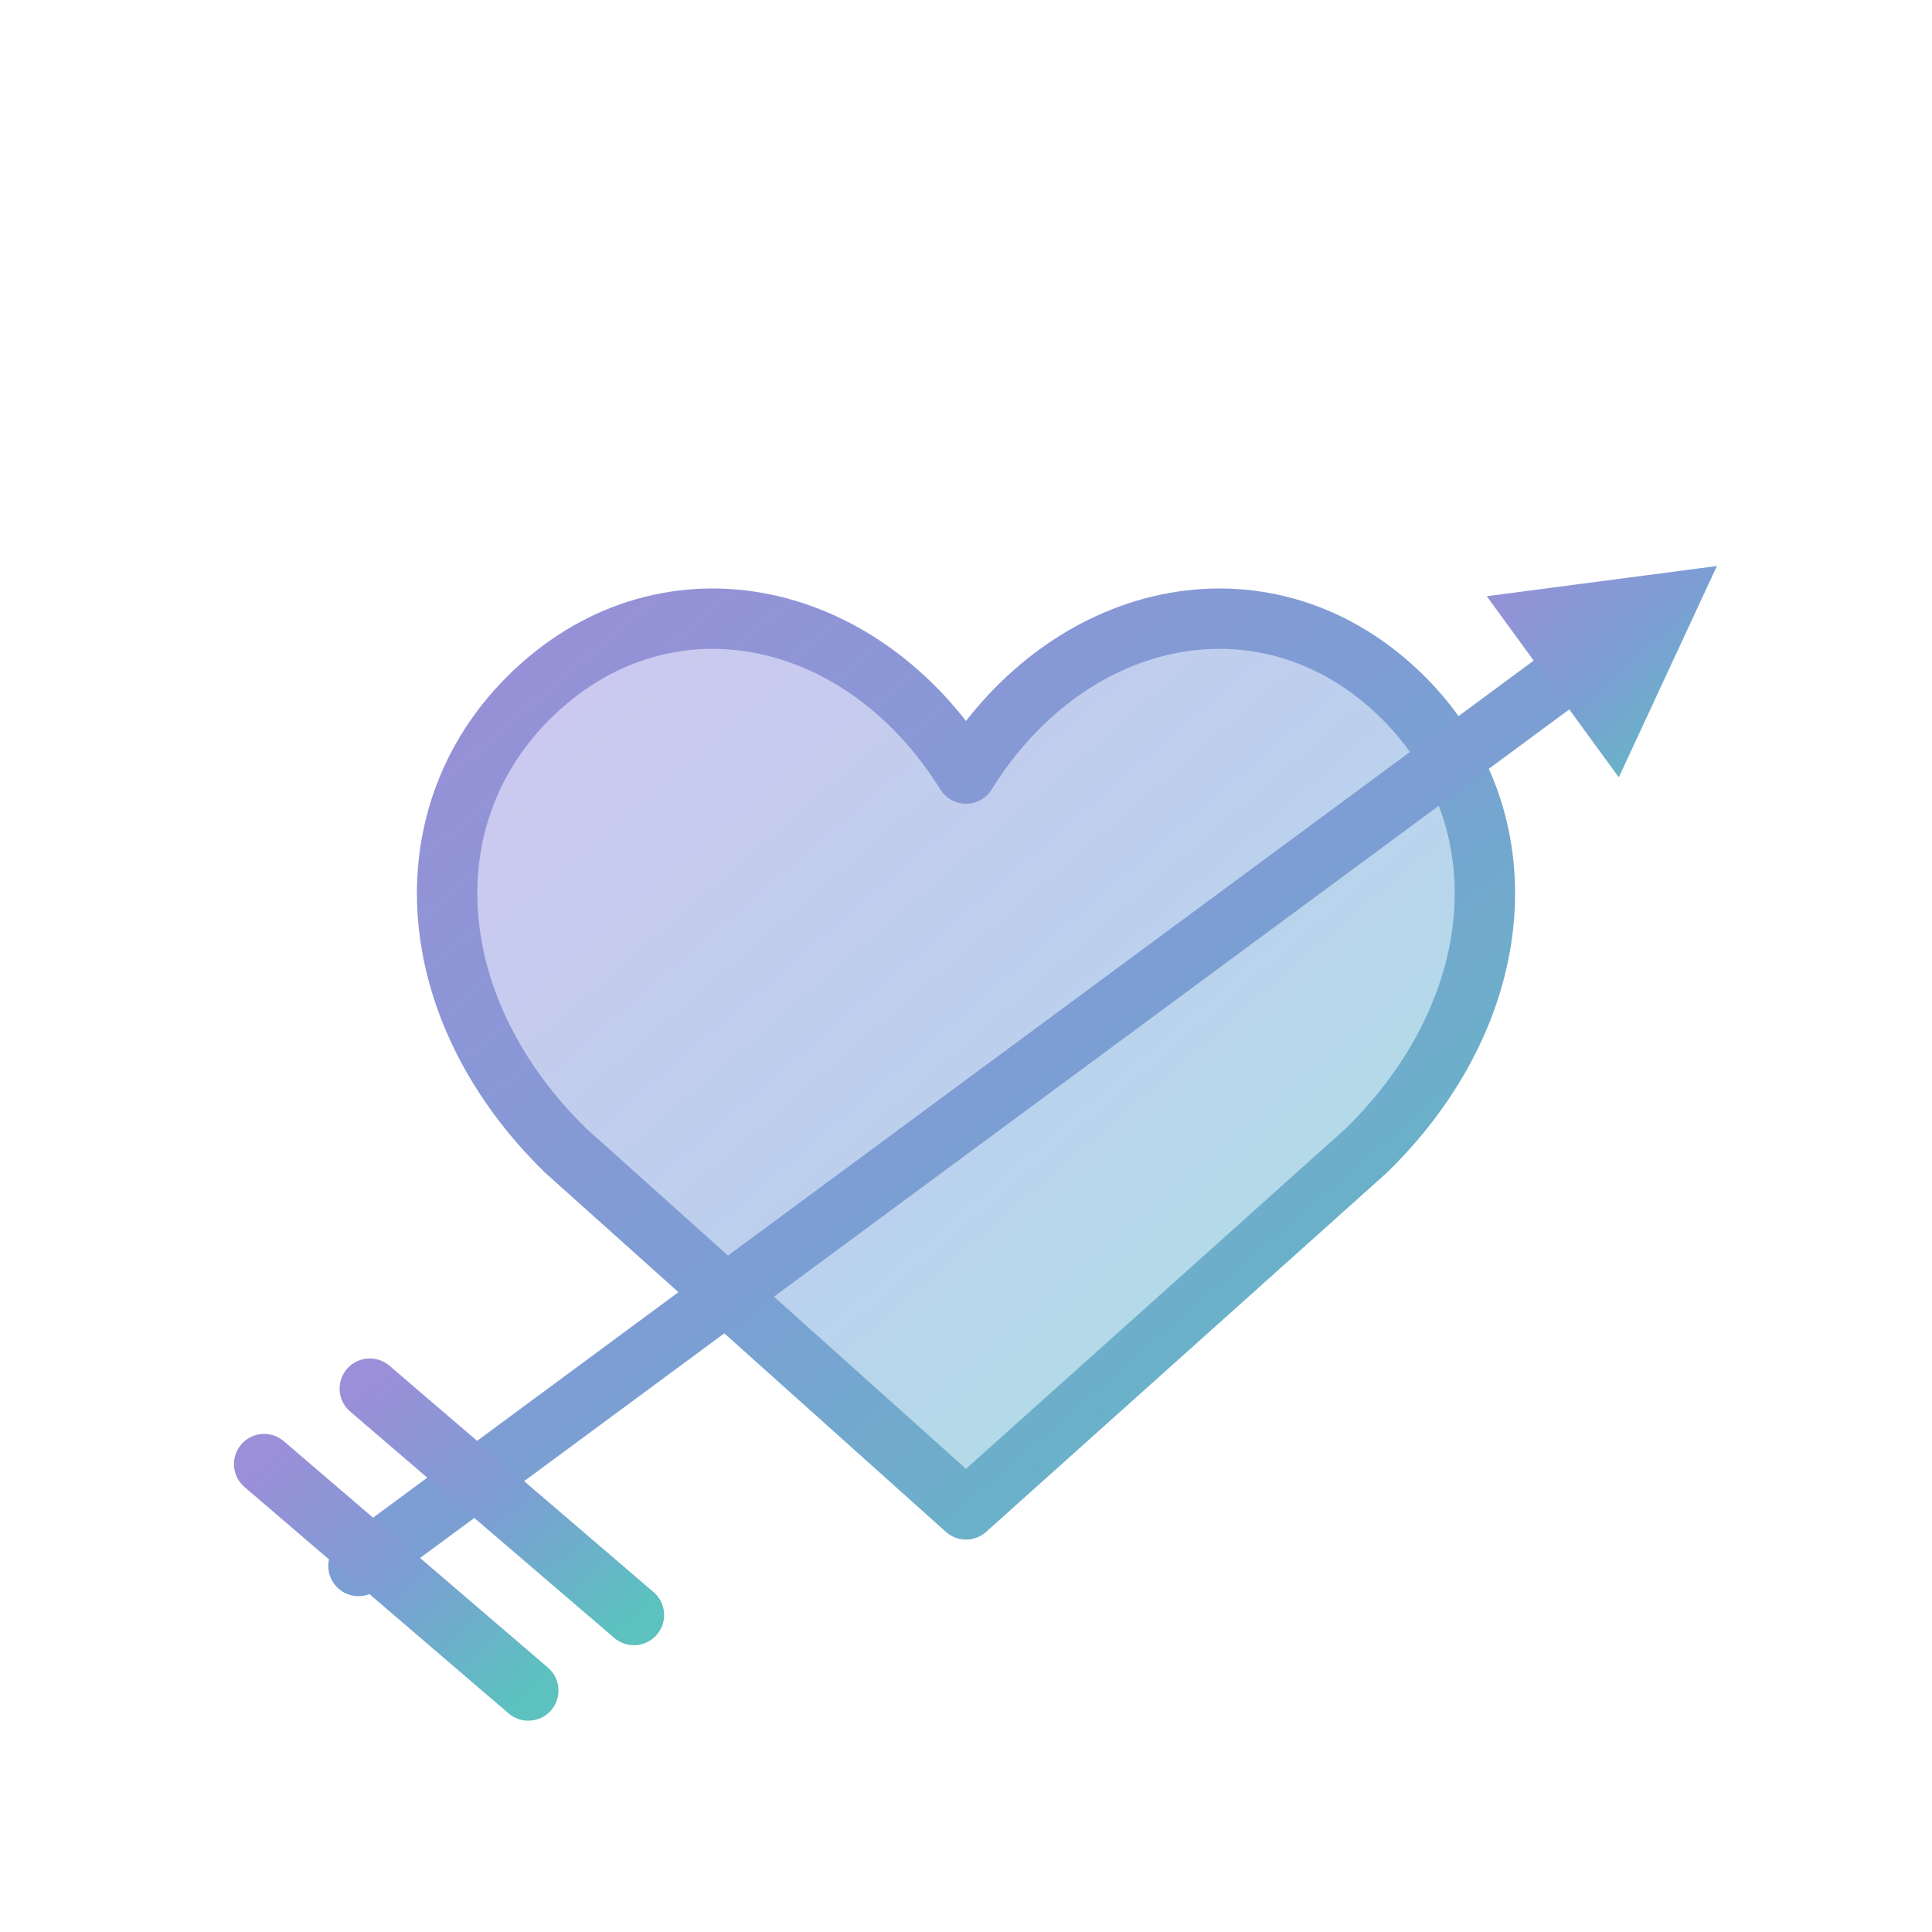
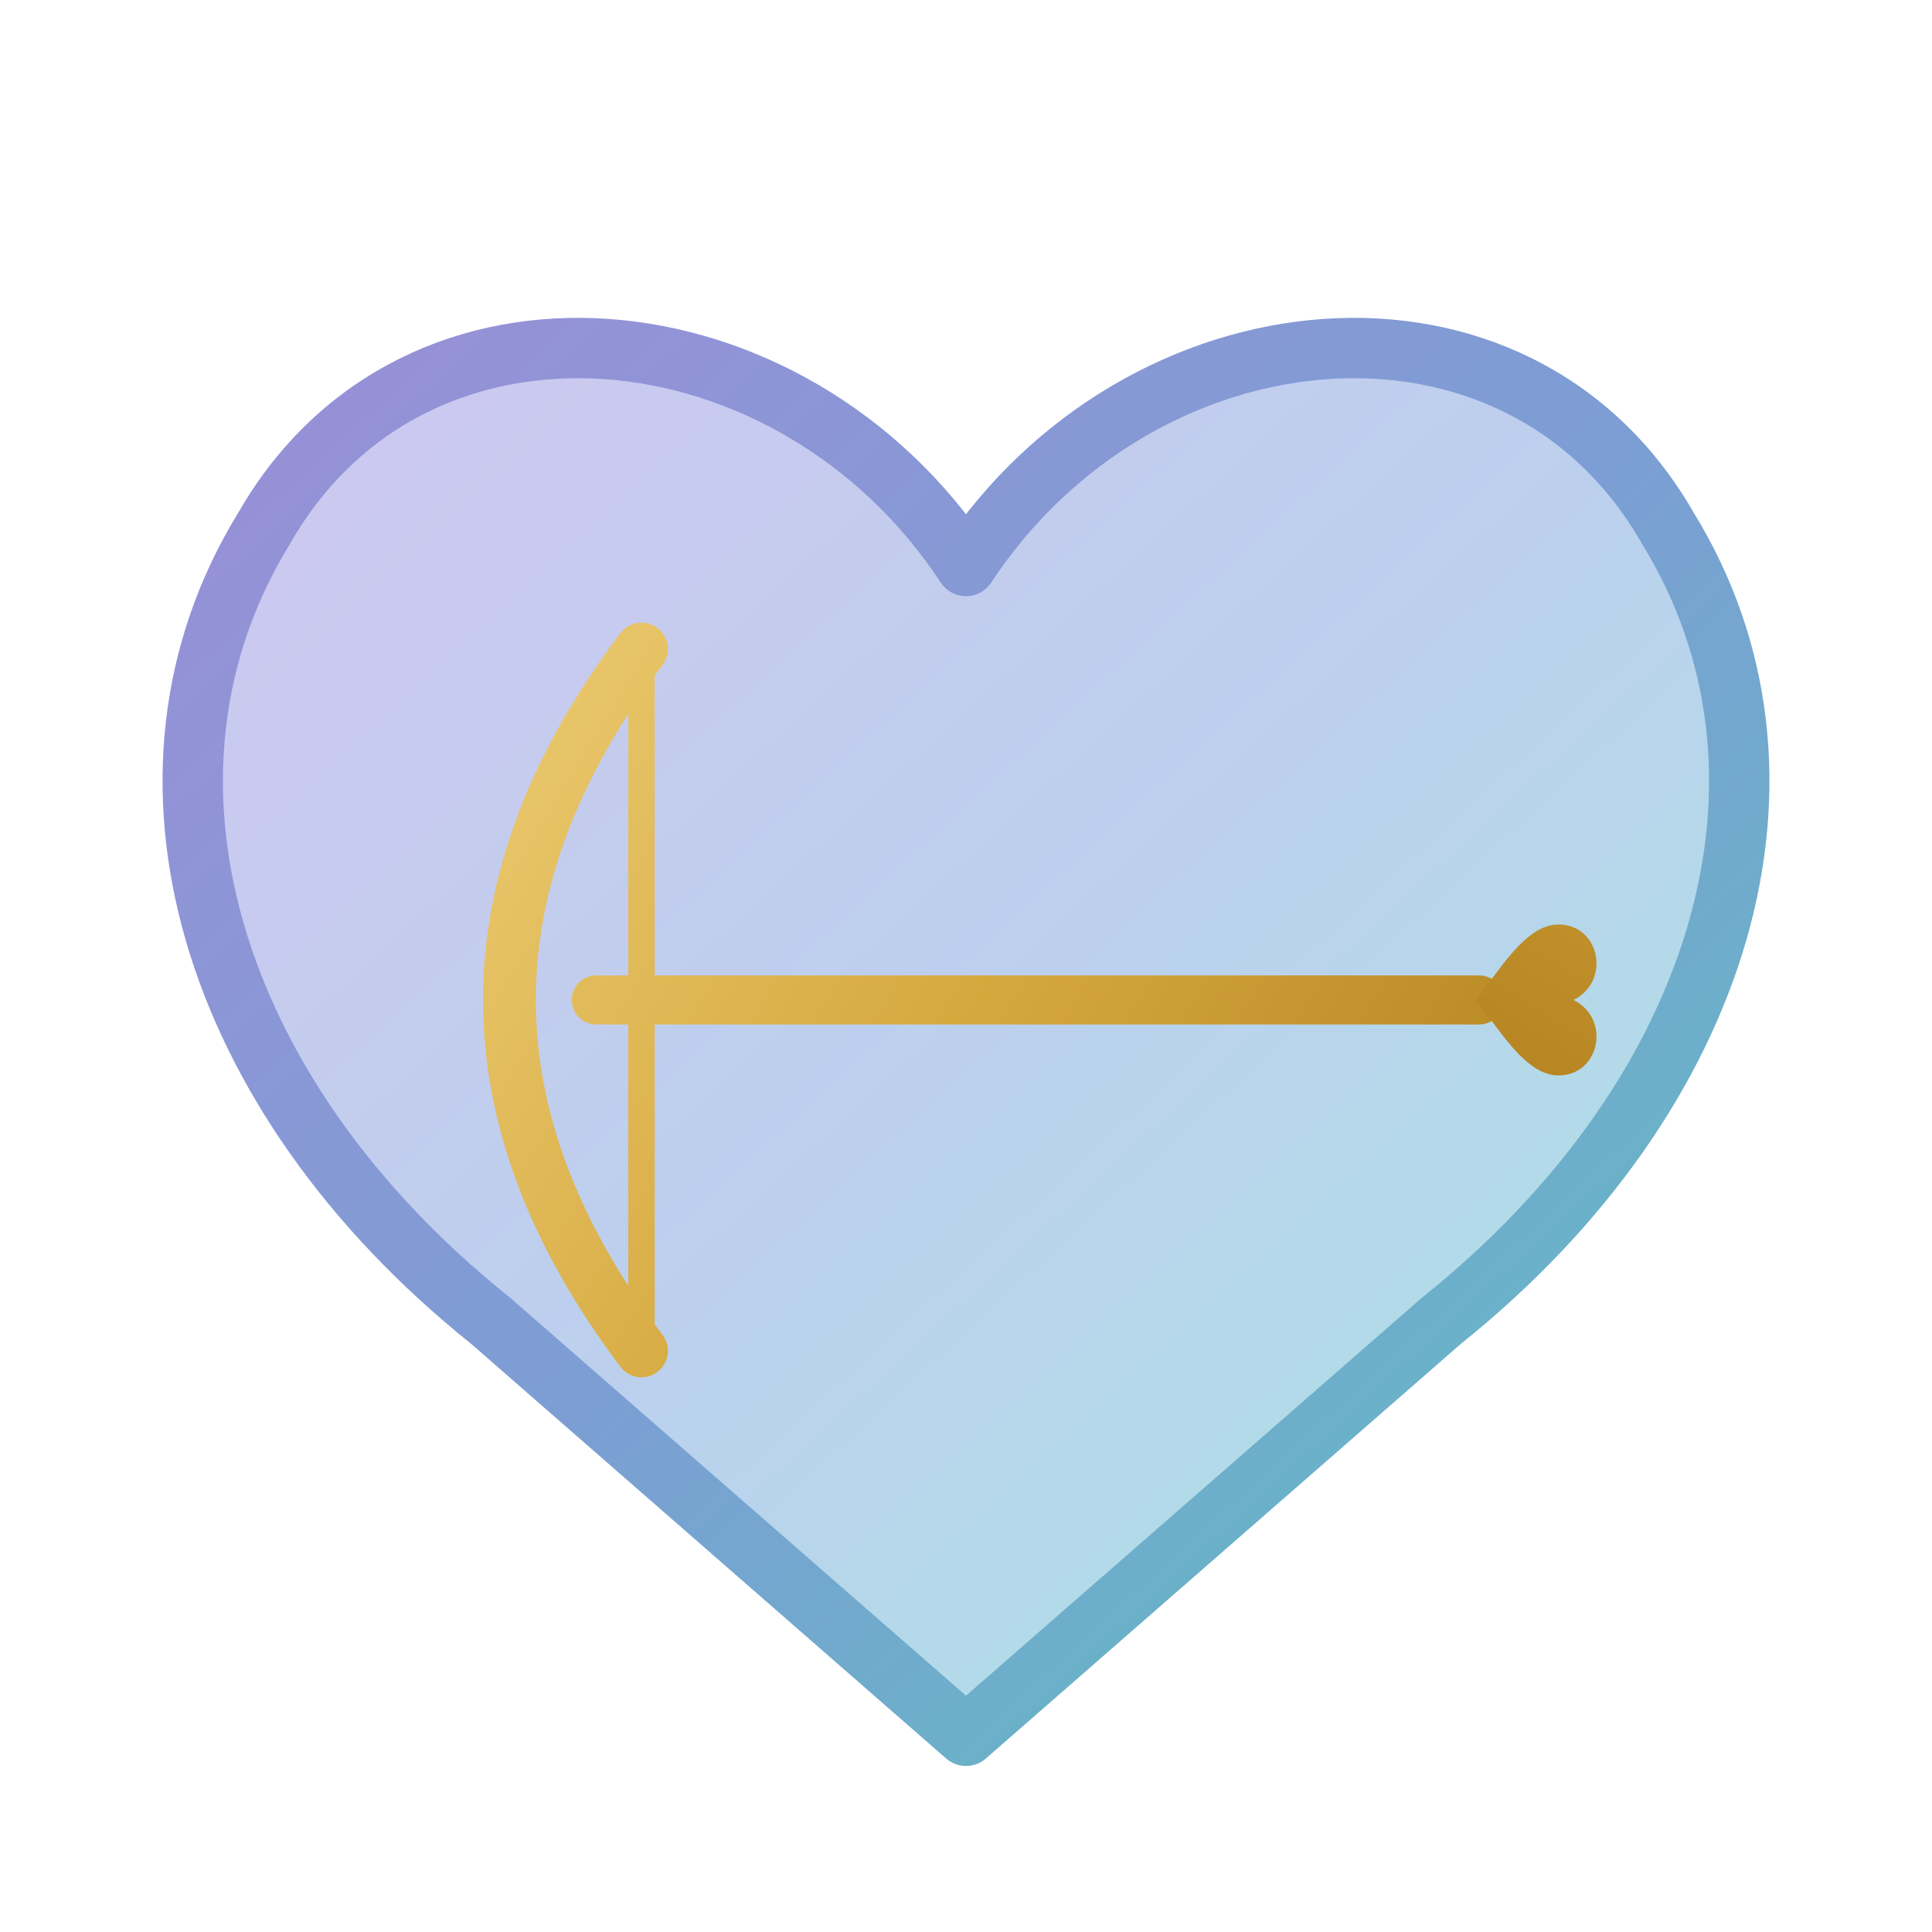
<svg xmlns="http://www.w3.org/2000/svg" viewBox="0 0 512 512" role="img" aria-label="큐핏">
  <defs>
    <linearGradient id="g" x1="0" y1="0" x2="1" y2="1">
      <stop offset="0" stop-color="#9a8fd8" />
      <stop offset="0.5" stop-color="#7c9ed4" />
      <stop offset="1" stop-color="#5cc1bf" />
    </linearGradient>
    <linearGradient id="gf" x1="0" y1="0" x2="1" y2="1">
      <stop offset="0" stop-color="#cfc7ef" />
      <stop offset="0.5" stop-color="#bcd0ee" />
      <stop offset="1" stop-color="#a9e6e2" />
    </linearGradient>
+     <linearGradient id="gold" x1="100" y1="170" x2="410" y2="360" gradientUnits="userSpaceOnUse">
+       <stop offset="0" stop-color="#efd07a" />
+       <stop offset="0.5" stop-color="#d6a93f" />
+       <stop offset="1" stop-color="#b07e1c" />
+     </linearGradient>
  </defs>
-   <path d="M256 205 C228 160 175 150 140 185 C108 217 112 268 150 305 L256 400 L362 305 C400 268 404 217 372 185 C337 150 284 160 256 205 Z" fill="url(#gf)" stroke="url(#g)" stroke-width="16" stroke-linejoin="round" stroke-linecap="round" />
-   <g stroke="url(#g)" stroke-width="16" stroke-linecap="round" stroke-linejoin="round">
-     <line x1="95" y1="415" x2="420" y2="175" />
-     <line x1="70" y1="388" x2="140" y2="448" />
-     <line x1="98" y1="368" x2="168" y2="428" />
+   <path d="M256 150 C210 80 110 70 70 140 C30 205 55 290 130 350 L256 460 L382 350 C457 290 482 205 442 140 C402 70 302 80 256 150 Z" fill="url(#gf)" stroke="url(#g)" stroke-width="16" stroke-linejoin="round" stroke-linecap="round" />
+   <g stroke="url(#gold)" stroke-linecap="round" stroke-linejoin="round" fill="none">
+     <path d="M170 172 Q100 265 170 358" stroke-width="14" />
+     <path d="M170 172 L170 358" stroke-width="7" />
+     <line x1="158" y1="265" x2="392" y2="265" stroke-width="13" />
  </g>
-   <path d="M455 150 L429 206 L394 158 Z" fill="url(#g)" />
+   <path d="M408 256 c-5 -10 -20 -7 -20 4 c0 9 13 16 20 22 c7 -6 20 -13 20 -22 c0 -11 -15 -14 -20 -4 Z" fill="url(#gold)" transform="rotate(90 408 265)" />
</svg>
